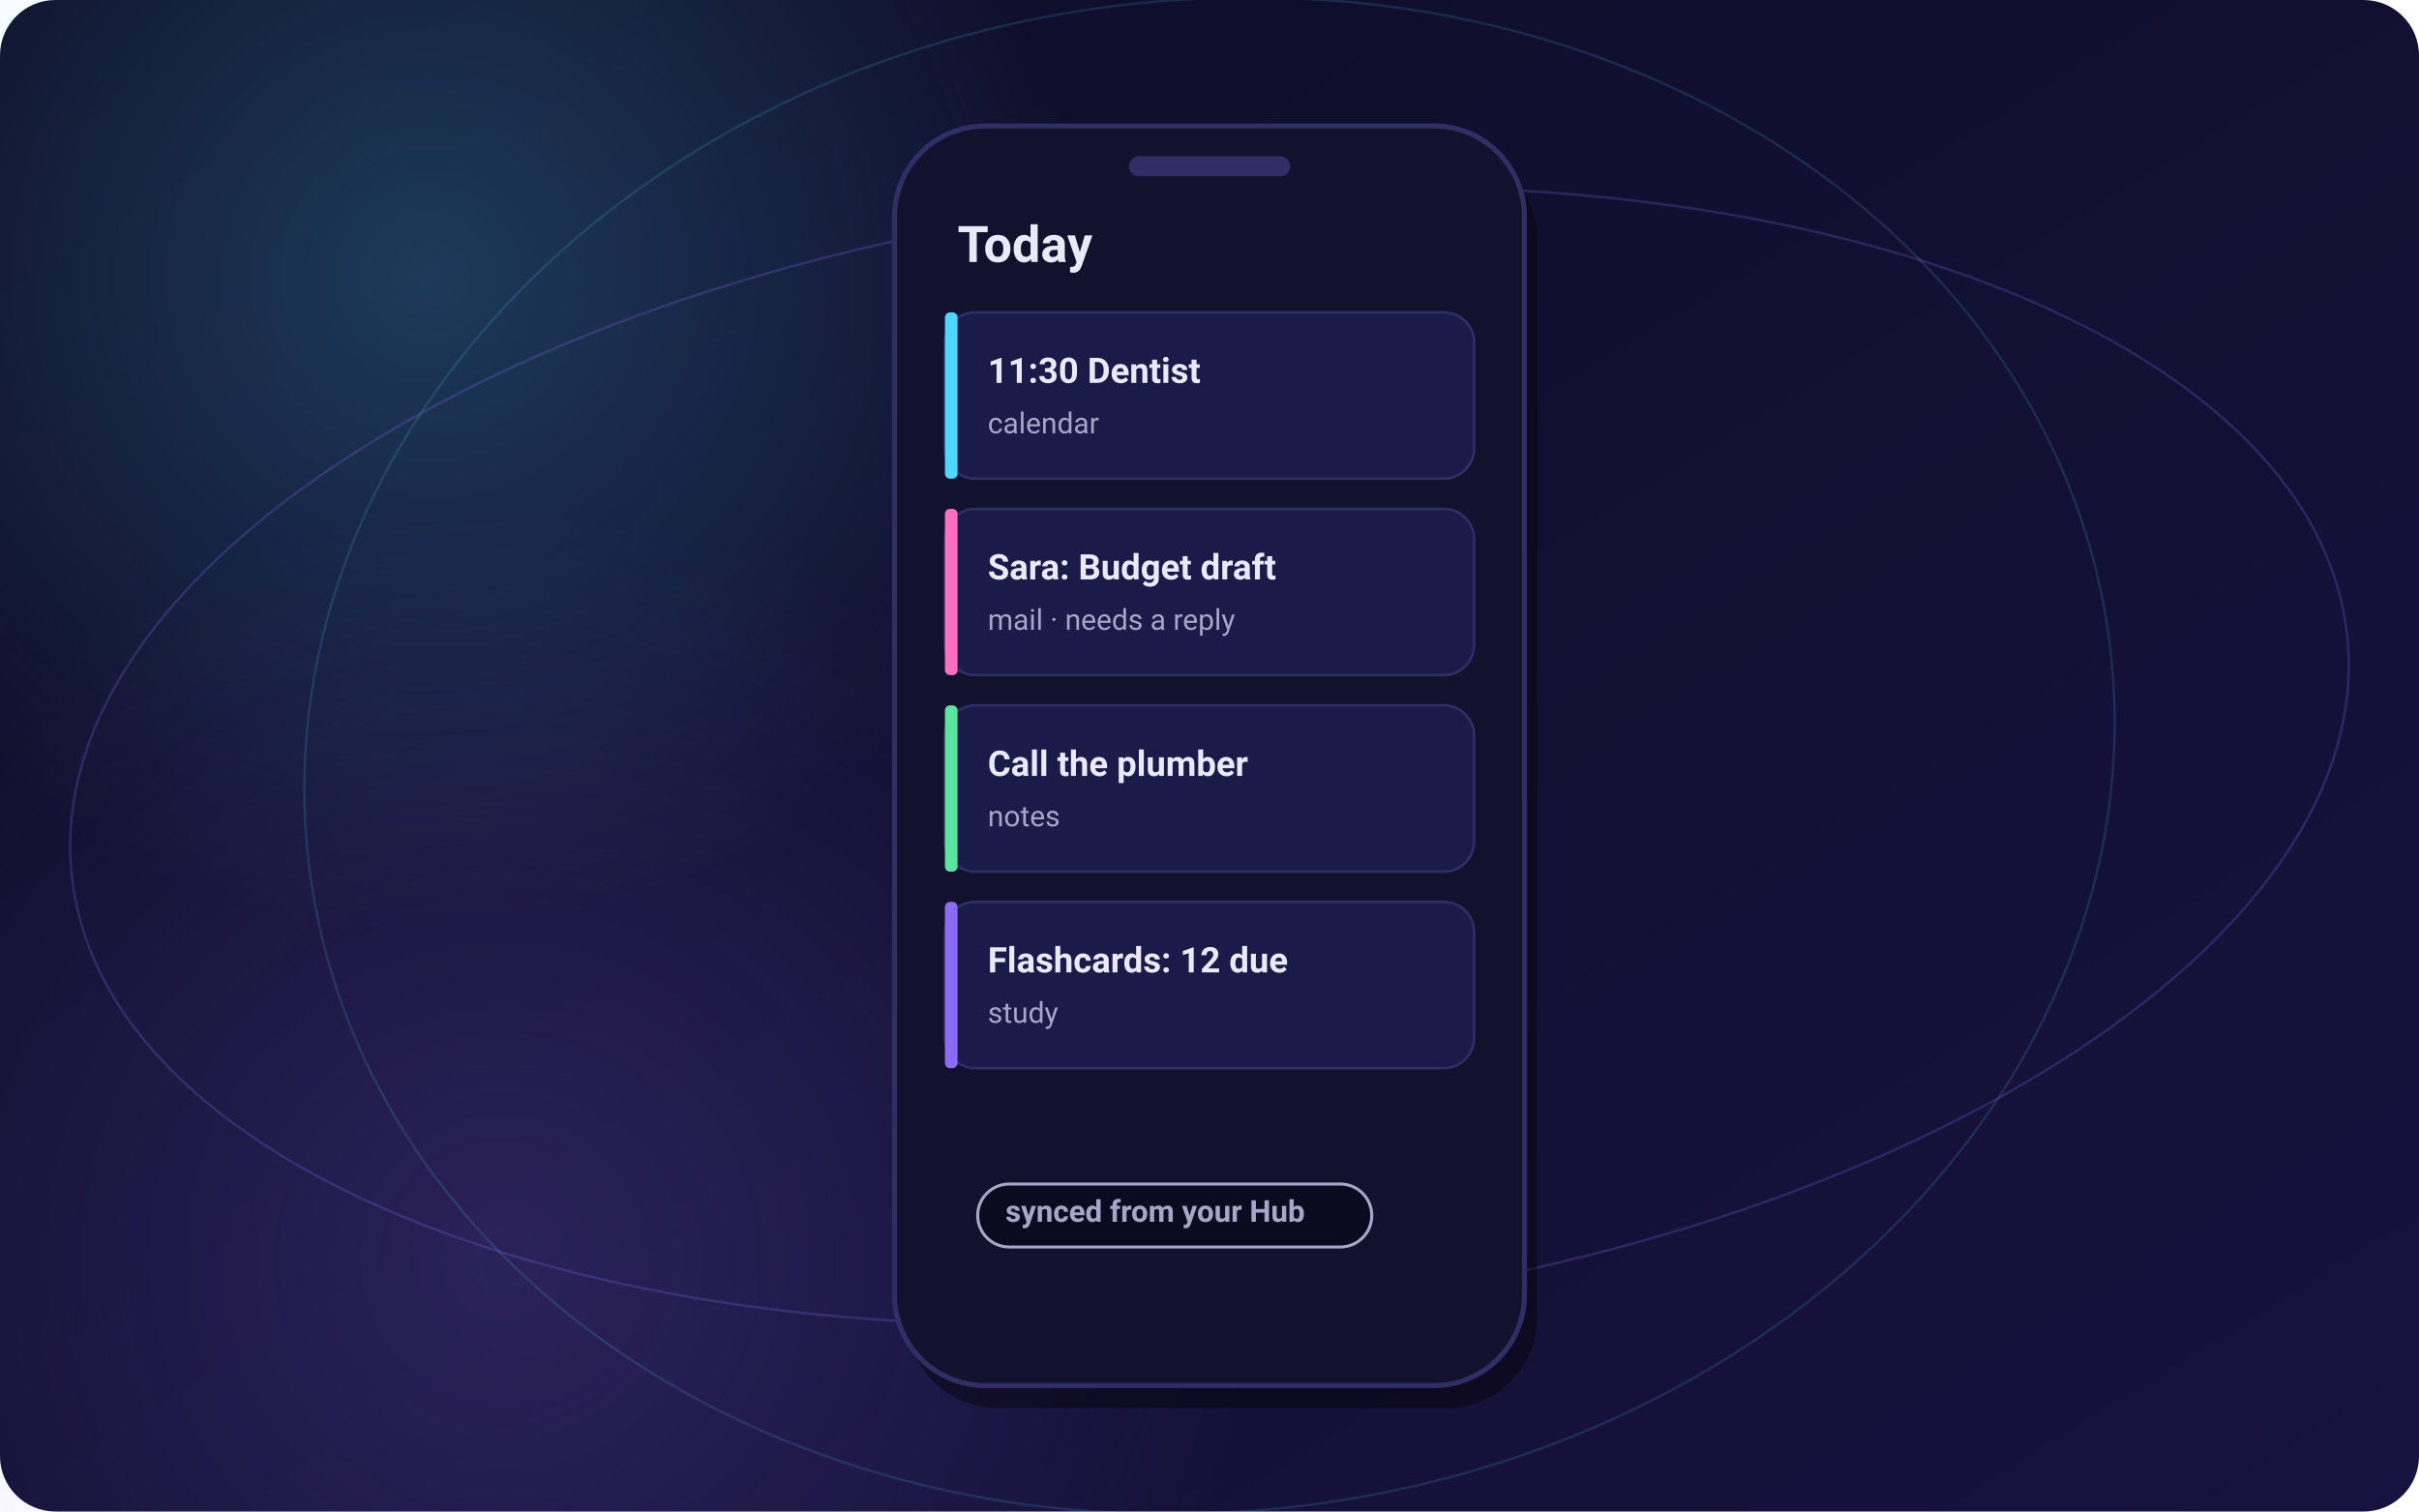
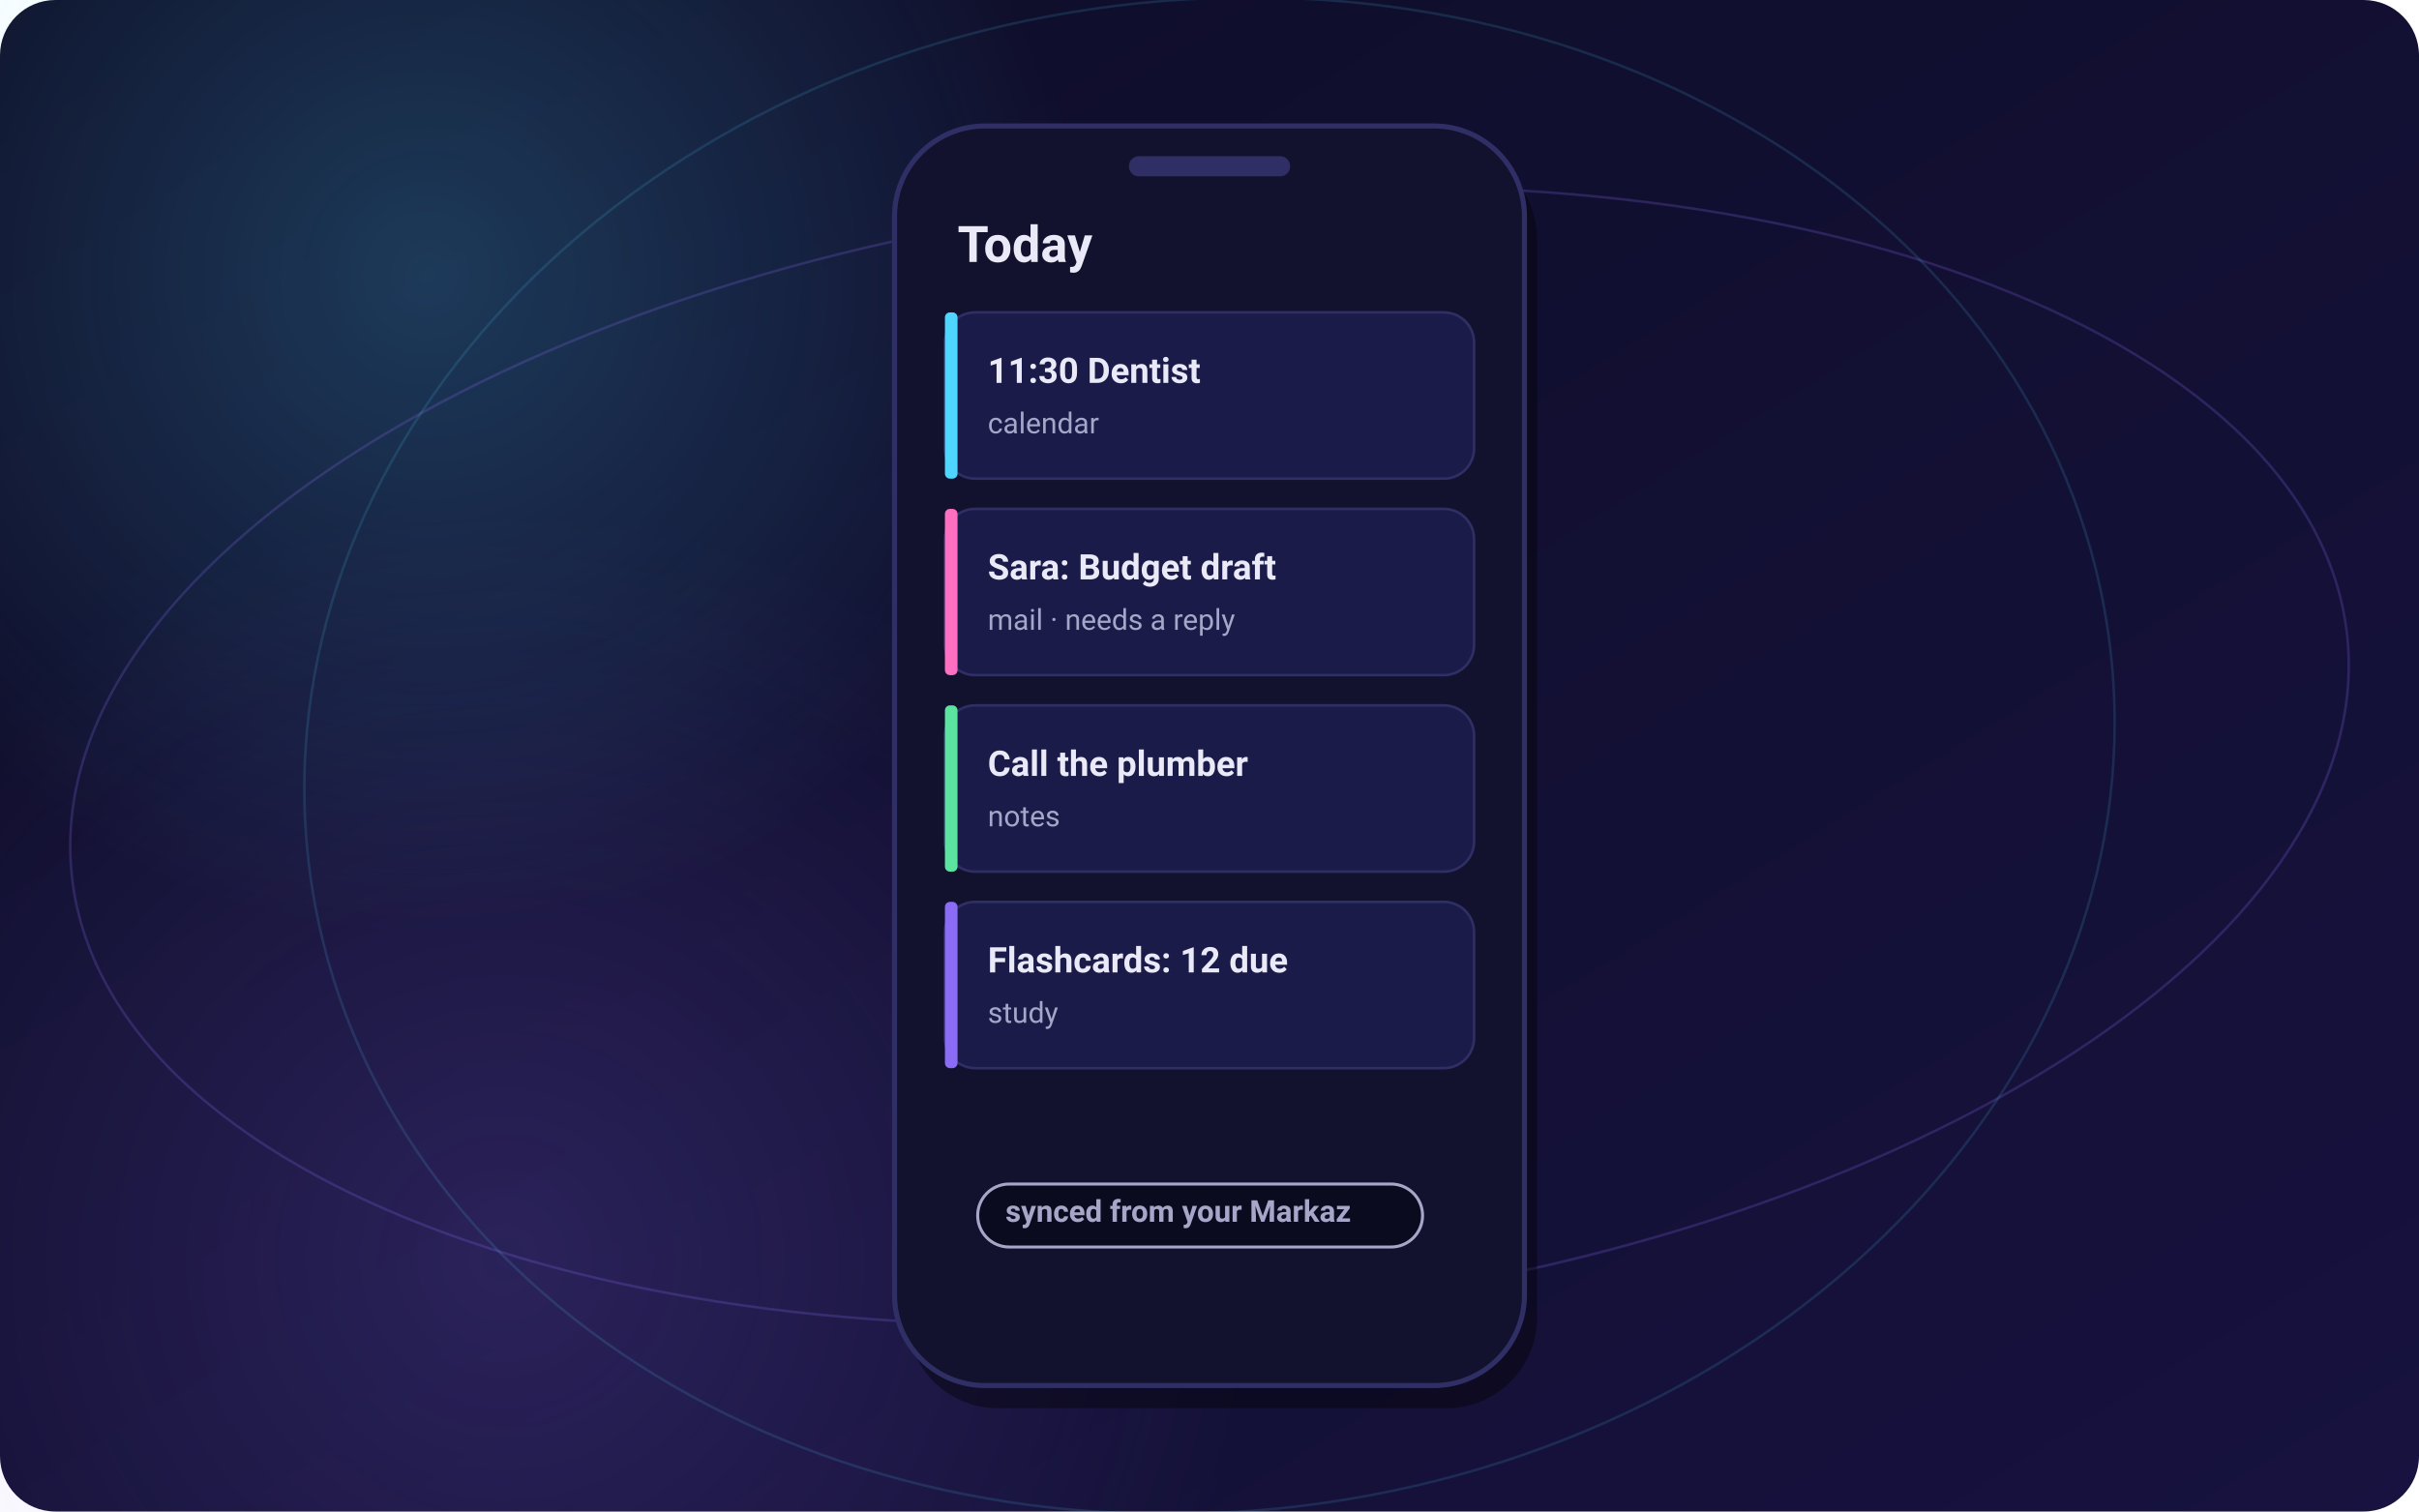
<svg xmlns="http://www.w3.org/2000/svg" viewBox="0 0 960 600" width="960" height="600" role="img">
  <defs>
    <linearGradient id="bg" x1="0" y1="0" x2="1" y2="1">
      <stop offset="0" stop-color="#0d0d26" />
      <stop offset="1" stop-color="#17123f" />
    </linearGradient>
    <linearGradient id="brand" x1="0" y1="0" x2="1" y2="0">
      <stop offset="0" stop-color="#4fd6ff" />
      <stop offset=".6" stop-color="#8b6cf6" />
      <stop offset="1" stop-color="#ff6fc1" />
    </linearGradient>
    <linearGradient id="poster1" x1="0" y1="0" x2="1" y2="1">
      <stop offset="0" stop-color="#4fd6ff" />
      <stop offset="1" stop-color="#8b6cf6" />
    </linearGradient>
    <linearGradient id="poster2" x1="0" y1="0" x2="1" y2="1">
      <stop offset="0" stop-color="#ff6fc1" />
      <stop offset="1" stop-color="#8b6cf6" />
    </linearGradient>
    <linearGradient id="poster3" x1="0" y1="1" x2="1" y2="0">
      <stop offset="0" stop-color="#2b2b7a" />
      <stop offset="1" stop-color="#4fd6ff" />
    </linearGradient>
    <linearGradient id="poster4" x1="0" y1="0" x2="0" y2="1">
      <stop offset="0" stop-color="#ffc857" />
      <stop offset="1" stop-color="#ff6fc1" />
    </linearGradient>
    <radialGradient id="g0">
      <stop offset="0" stop-color="#4fd6ff" stop-opacity=".22" />
      <stop offset="1" stop-color="#4fd6ff" stop-opacity="0" />
    </radialGradient>
    <radialGradient id="g1">
      <stop offset="0" stop-color="#ff6fc1" stop-opacity=".2" />
      <stop offset="1" stop-color="#ff6fc1" stop-opacity="0" />
    </radialGradient>
    <radialGradient id="g2">
      <stop offset="0" stop-color="#8b6cf6" stop-opacity=".28" />
      <stop offset="1" stop-color="#8b6cf6" stop-opacity="0" />
    </radialGradient>
    <radialGradient id="g3">
      <stop offset="0" stop-color="#8b6cf6" stop-opacity=".2" />
      <stop offset="1" stop-color="#8b6cf6" stop-opacity="0" />
    </radialGradient>
  </defs>
  <rect width="960" height="600" rx="22" fill="url(#bg)" />
  <circle cx="200" cy="500" r="300" fill="url(#g3)" />
  <circle cx="170" cy="110" r="260" fill="url(#g0)" />
  <ellipse cx="480.0" cy="300.0" rx="454" ry="222" fill="none" stroke="#8b6cf6" stroke-width="1" opacity=".22" transform="rotate(-6 480.0 300.0)" />
  <ellipse cx="480.0" cy="300.0" rx="360" ry="300" fill="none" stroke="#4fd6ff" stroke-width="1" opacity=".14" transform="rotate(-7 480.0 300.0)" />
  <rect x="360" y="59" width="250" height="500" rx="36" fill="#000000" opacity="0.4" />
  <rect x="355" y="50" width="250" height="500" rx="36" fill="#12122e" stroke="#2f2f66" stroke-width="2" opacity="1" />
  <rect x="448.0" y="62" width="64" height="8" rx="4" fill="#2f2f66" opacity="1" />
  <text x="380" y="104" font-family="system-ui, -apple-system, 'Segoe UI', Roboto, 'Helvetica Neue', Arial, sans-serif" font-size="20" font-weight="700" fill="#e9e9f7" text-anchor="start" opacity="1">Today</text>
  <rect x="375" y="124" width="210" height="66" rx="12" fill="#1b1b4a" stroke="#2f2f66" stroke-width="1" opacity="1" />
  <rect x="375" y="124" width="5" height="66" rx="2" fill="#4fd6ff" opacity="1" />
  <text x="392" y="152" font-family="system-ui, -apple-system, 'Segoe UI', Roboto, 'Helvetica Neue', Arial, sans-serif" font-size="14" font-weight="600" fill="#e9e9f7" text-anchor="start" opacity="1">11:30  Dentist</text>
  <text x="392" y="172" font-family="system-ui, -apple-system, 'Segoe UI', Roboto, 'Helvetica Neue', Arial, sans-serif" font-size="11.5" font-weight="400" fill="#a6a6c8" text-anchor="start" opacity="1">calendar</text>
  <rect x="375" y="202" width="210" height="66" rx="12" fill="#1b1b4a" stroke="#2f2f66" stroke-width="1" opacity="1" />
  <rect x="375" y="202" width="5" height="66" rx="2" fill="#ff6fc1" opacity="1" />
  <text x="392" y="230" font-family="system-ui, -apple-system, 'Segoe UI', Roboto, 'Helvetica Neue', Arial, sans-serif" font-size="14" font-weight="600" fill="#e9e9f7" text-anchor="start" opacity="1">Sara: Budget draft</text>
  <text x="392" y="250" font-family="system-ui, -apple-system, 'Segoe UI', Roboto, 'Helvetica Neue', Arial, sans-serif" font-size="11.5" font-weight="400" fill="#a6a6c8" text-anchor="start" opacity="1">mail · needs a reply</text>
  <rect x="375" y="280" width="210" height="66" rx="12" fill="#1b1b4a" stroke="#2f2f66" stroke-width="1" opacity="1" />
  <rect x="375" y="280" width="5" height="66" rx="2" fill="#5be3a0" opacity="1" />
  <text x="392" y="308" font-family="system-ui, -apple-system, 'Segoe UI', Roboto, 'Helvetica Neue', Arial, sans-serif" font-size="14" font-weight="600" fill="#e9e9f7" text-anchor="start" opacity="1">Call the plumber</text>
  <text x="392" y="328" font-family="system-ui, -apple-system, 'Segoe UI', Roboto, 'Helvetica Neue', Arial, sans-serif" font-size="11.5" font-weight="400" fill="#a6a6c8" text-anchor="start" opacity="1">notes</text>
  <rect x="375" y="358" width="210" height="66" rx="12" fill="#1b1b4a" stroke="#2f2f66" stroke-width="1" opacity="1" />
  <rect x="375" y="358" width="5" height="66" rx="2" fill="#8b6cf6" opacity="1" />
  <text x="392" y="386" font-family="system-ui, -apple-system, 'Segoe UI', Roboto, 'Helvetica Neue', Arial, sans-serif" font-size="14" font-weight="600" fill="#e9e9f7" text-anchor="start" opacity="1">Flashcards: 12 due</text>
  <text x="392" y="406" font-family="system-ui, -apple-system, 'Segoe UI', Roboto, 'Helvetica Neue', Arial, sans-serif" font-size="11.5" font-weight="400" fill="#a6a6c8" text-anchor="start" opacity="1">study</text>
-   <rect x="388" y="470" width="156.4" height="25" rx="12.5" fill="#0b0b1f" stroke="#a6a6c8" stroke-width="1.2" opacity="1" />
-   <text x="399" y="485" font-family="system-ui, -apple-system, 'Segoe UI', Roboto, 'Helvetica Neue', Arial, sans-serif" font-size="12" font-weight="600" fill="#a6a6c8" text-anchor="start" opacity="1">synced from your Hub</text>
+   <rect x="388" y="470" width="176.56" height="25" rx="12.5" fill="#0b0b1f" stroke="#a6a6c8" stroke-width="1.2" opacity="1" />
+   <text x="399" y="485" font-family="system-ui, -apple-system, 'Segoe UI', Roboto, 'Helvetica Neue', Arial, sans-serif" font-size="12" font-weight="600" fill="#a6a6c8" text-anchor="start" opacity="1">synced from your Markaz</text>
</svg>
